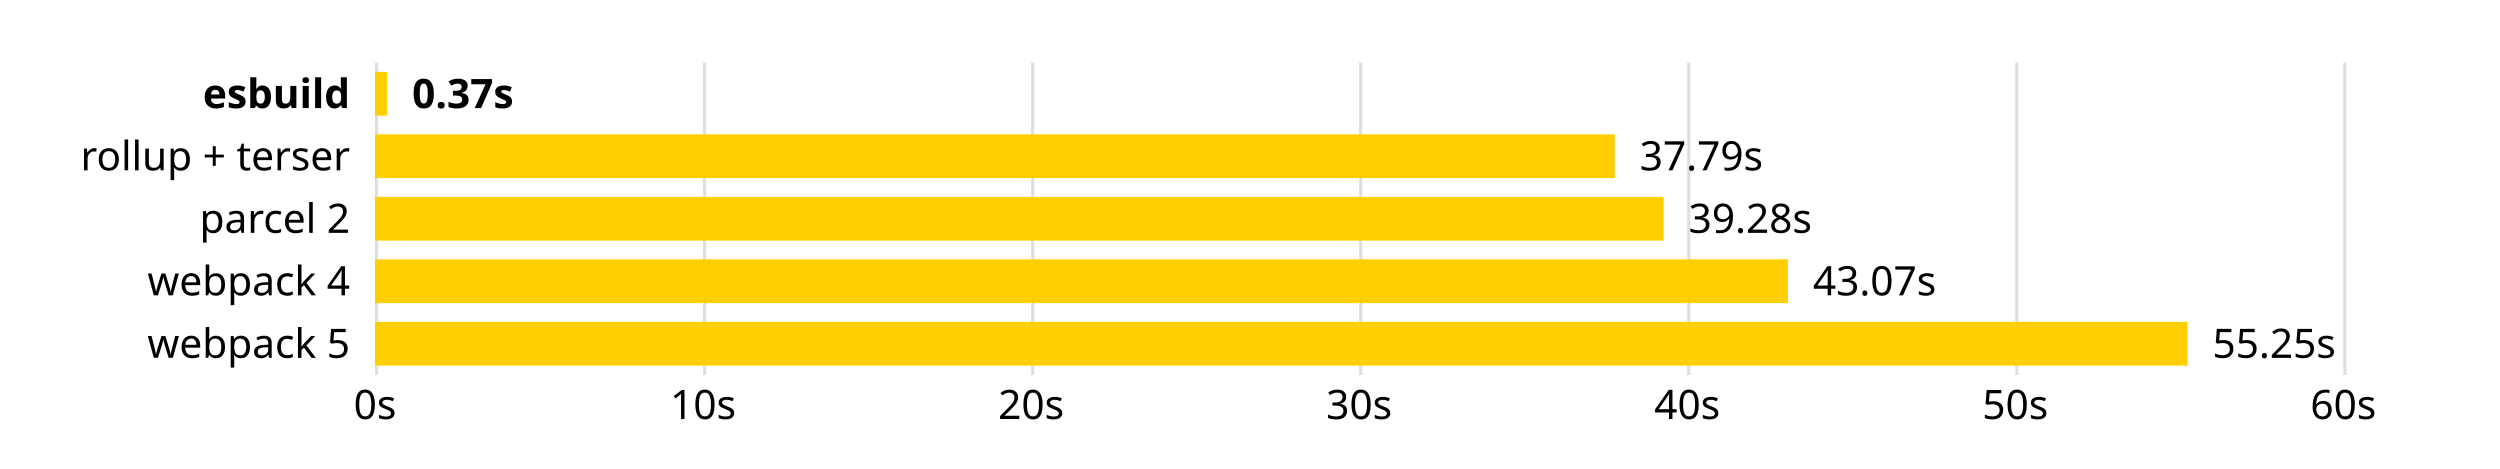
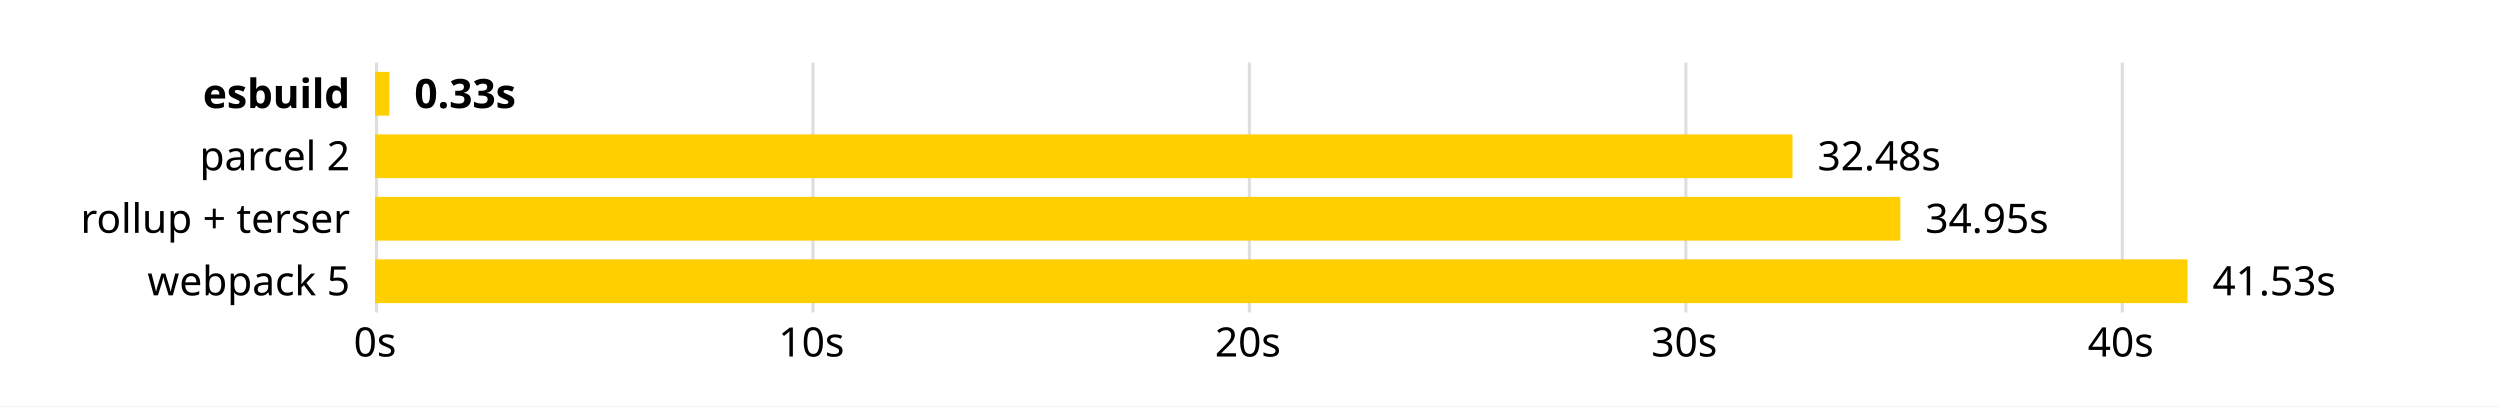
- <svg xmlns="http://www.w3.org/2000/svg" width="800" height="150" fill="black" font-family="sans-serif" font-size="13px">
+ <svg xmlns="http://www.w3.org/2000/svg" width="800" height="130" fill="black" font-family="sans-serif" font-size="13px">
  <style>
    @media (prefers-color-scheme: dark) {
      #bg { fill: #0D1116; }
      text { fill: #C9D1D9; }
    }
  </style>
-   <rect id="bg" width="800" height="150" fill="#FFFFFF" />
-   <rect x="120" y="20" width="1" height="100" fill="#7F7F7F" fill-opacity="0.25" />
-   <rect x="224.977" y="20" width="1" height="100" fill="#7F7F7F" fill-opacity="0.25" />
-   <rect x="329.955" y="20" width="1" height="100" fill="#7F7F7F" fill-opacity="0.25" />
-   <rect x="434.932" y="20" width="1" height="100" fill="#7F7F7F" fill-opacity="0.25" />
-   <rect x="539.91" y="20" width="1" height="100" fill="#7F7F7F" fill-opacity="0.25" />
-   <rect x="644.887" y="20" width="1" height="100" fill="#7F7F7F" fill-opacity="0.25" />
-   <rect x="749.864" y="20" width="1" height="100" fill="#7F7F7F" fill-opacity="0.25" />
-   <rect x="120" y="23" width="3.884" height="14" fill="#FFCF00" />
+   <rect id="bg" width="800" height="130" fill="#FFFFFF" />
+   <rect x="120" y="20" width="1" height="80" fill="#7F7F7F" fill-opacity="0.25" />
+   <rect x="259.658" y="20" width="1" height="80" fill="#7F7F7F" fill-opacity="0.25" />
+   <rect x="399.316" y="20" width="1" height="80" fill="#7F7F7F" fill-opacity="0.25" />
+   <rect x="538.974" y="20" width="1" height="80" fill="#7F7F7F" fill-opacity="0.25" />
+   <rect x="678.632" y="20" width="1" height="80" fill="#7F7F7F" fill-opacity="0.25" />
+   <rect x="120" y="23" width="4.609" height="14" fill="#FFCF00" />
  <text x="112" y="30" text-anchor="end" dominant-baseline="middle" font-weight="bold">esbuild</text>
-   <text x="131.884" y="30" dominant-baseline="middle" font-weight="bold">0.37s</text>
-   <rect x="120" y="43" width="396.71" height="14" fill="#FFCF00" />
-   <text x="112" y="50" text-anchor="end" dominant-baseline="middle">rollup + terser</text>
-   <text x="524.71" y="50" dominant-baseline="middle">37.79s</text>
-   <rect x="120" y="63" width="412.351" height="14" fill="#FFCF00" />
-   <text x="112" y="70" text-anchor="end" dominant-baseline="middle">parcel 2</text>
-   <text x="540.351" y="70" dominant-baseline="middle">39.28s</text>
-   <rect x="120" y="83" width="452.138" height="14" fill="#FFCF00" />
-   <text x="112" y="90" text-anchor="end" dominant-baseline="middle">webpack 4</text>
-   <text x="580.138" y="90" dominant-baseline="middle">43.07s</text>
-   <rect x="120" y="103" width="580" height="14" fill="#FFCF00" />
-   <text x="112" y="110" text-anchor="end" dominant-baseline="middle">webpack 5</text>
-   <text x="708" y="110" dominant-baseline="middle">55.25s</text>
-   <text x="120" y="124" text-anchor="middle" dominant-baseline="hanging">0s</text>
-   <text x="224.977" y="124" text-anchor="middle" dominant-baseline="hanging">10s</text>
-   <text x="329.955" y="124" text-anchor="middle" dominant-baseline="hanging">20s</text>
-   <text x="434.932" y="124" text-anchor="middle" dominant-baseline="hanging">30s</text>
-   <text x="539.91" y="124" text-anchor="middle" dominant-baseline="hanging">40s</text>
-   <text x="644.887" y="124" text-anchor="middle" dominant-baseline="hanging">50s</text>
-   <text x="749.864" y="124" text-anchor="middle" dominant-baseline="hanging">60s</text>
+   <text x="132.609" y="30" dominant-baseline="middle" font-weight="bold">0.33s</text>
+   <rect x="120" y="43" width="453.609" height="14" fill="#FFCF00" />
+   <text x="112" y="50" text-anchor="end" dominant-baseline="middle">parcel 2</text>
+   <text x="581.609" y="50" dominant-baseline="middle">32.48s</text>
+   <rect x="120" y="63" width="488.105" height="14" fill="#FFCF00" />
+   <text x="112" y="70" text-anchor="end" dominant-baseline="middle">rollup + terser</text>
+   <text x="616.105" y="70" dominant-baseline="middle">34.95s</text>
+   <rect x="120" y="83" width="580" height="14" fill="#FFCF00" />
+   <text x="112" y="90" text-anchor="end" dominant-baseline="middle">webpack 5</text>
+   <text x="708" y="90" dominant-baseline="middle">41.53s</text>
+   <text x="120" y="104" text-anchor="middle" dominant-baseline="hanging">0s</text>
+   <text x="259.658" y="104" text-anchor="middle" dominant-baseline="hanging">10s</text>
+   <text x="399.316" y="104" text-anchor="middle" dominant-baseline="hanging">20s</text>
+   <text x="538.974" y="104" text-anchor="middle" dominant-baseline="hanging">30s</text>
+   <text x="678.632" y="104" text-anchor="middle" dominant-baseline="hanging">40s</text>
</svg>
